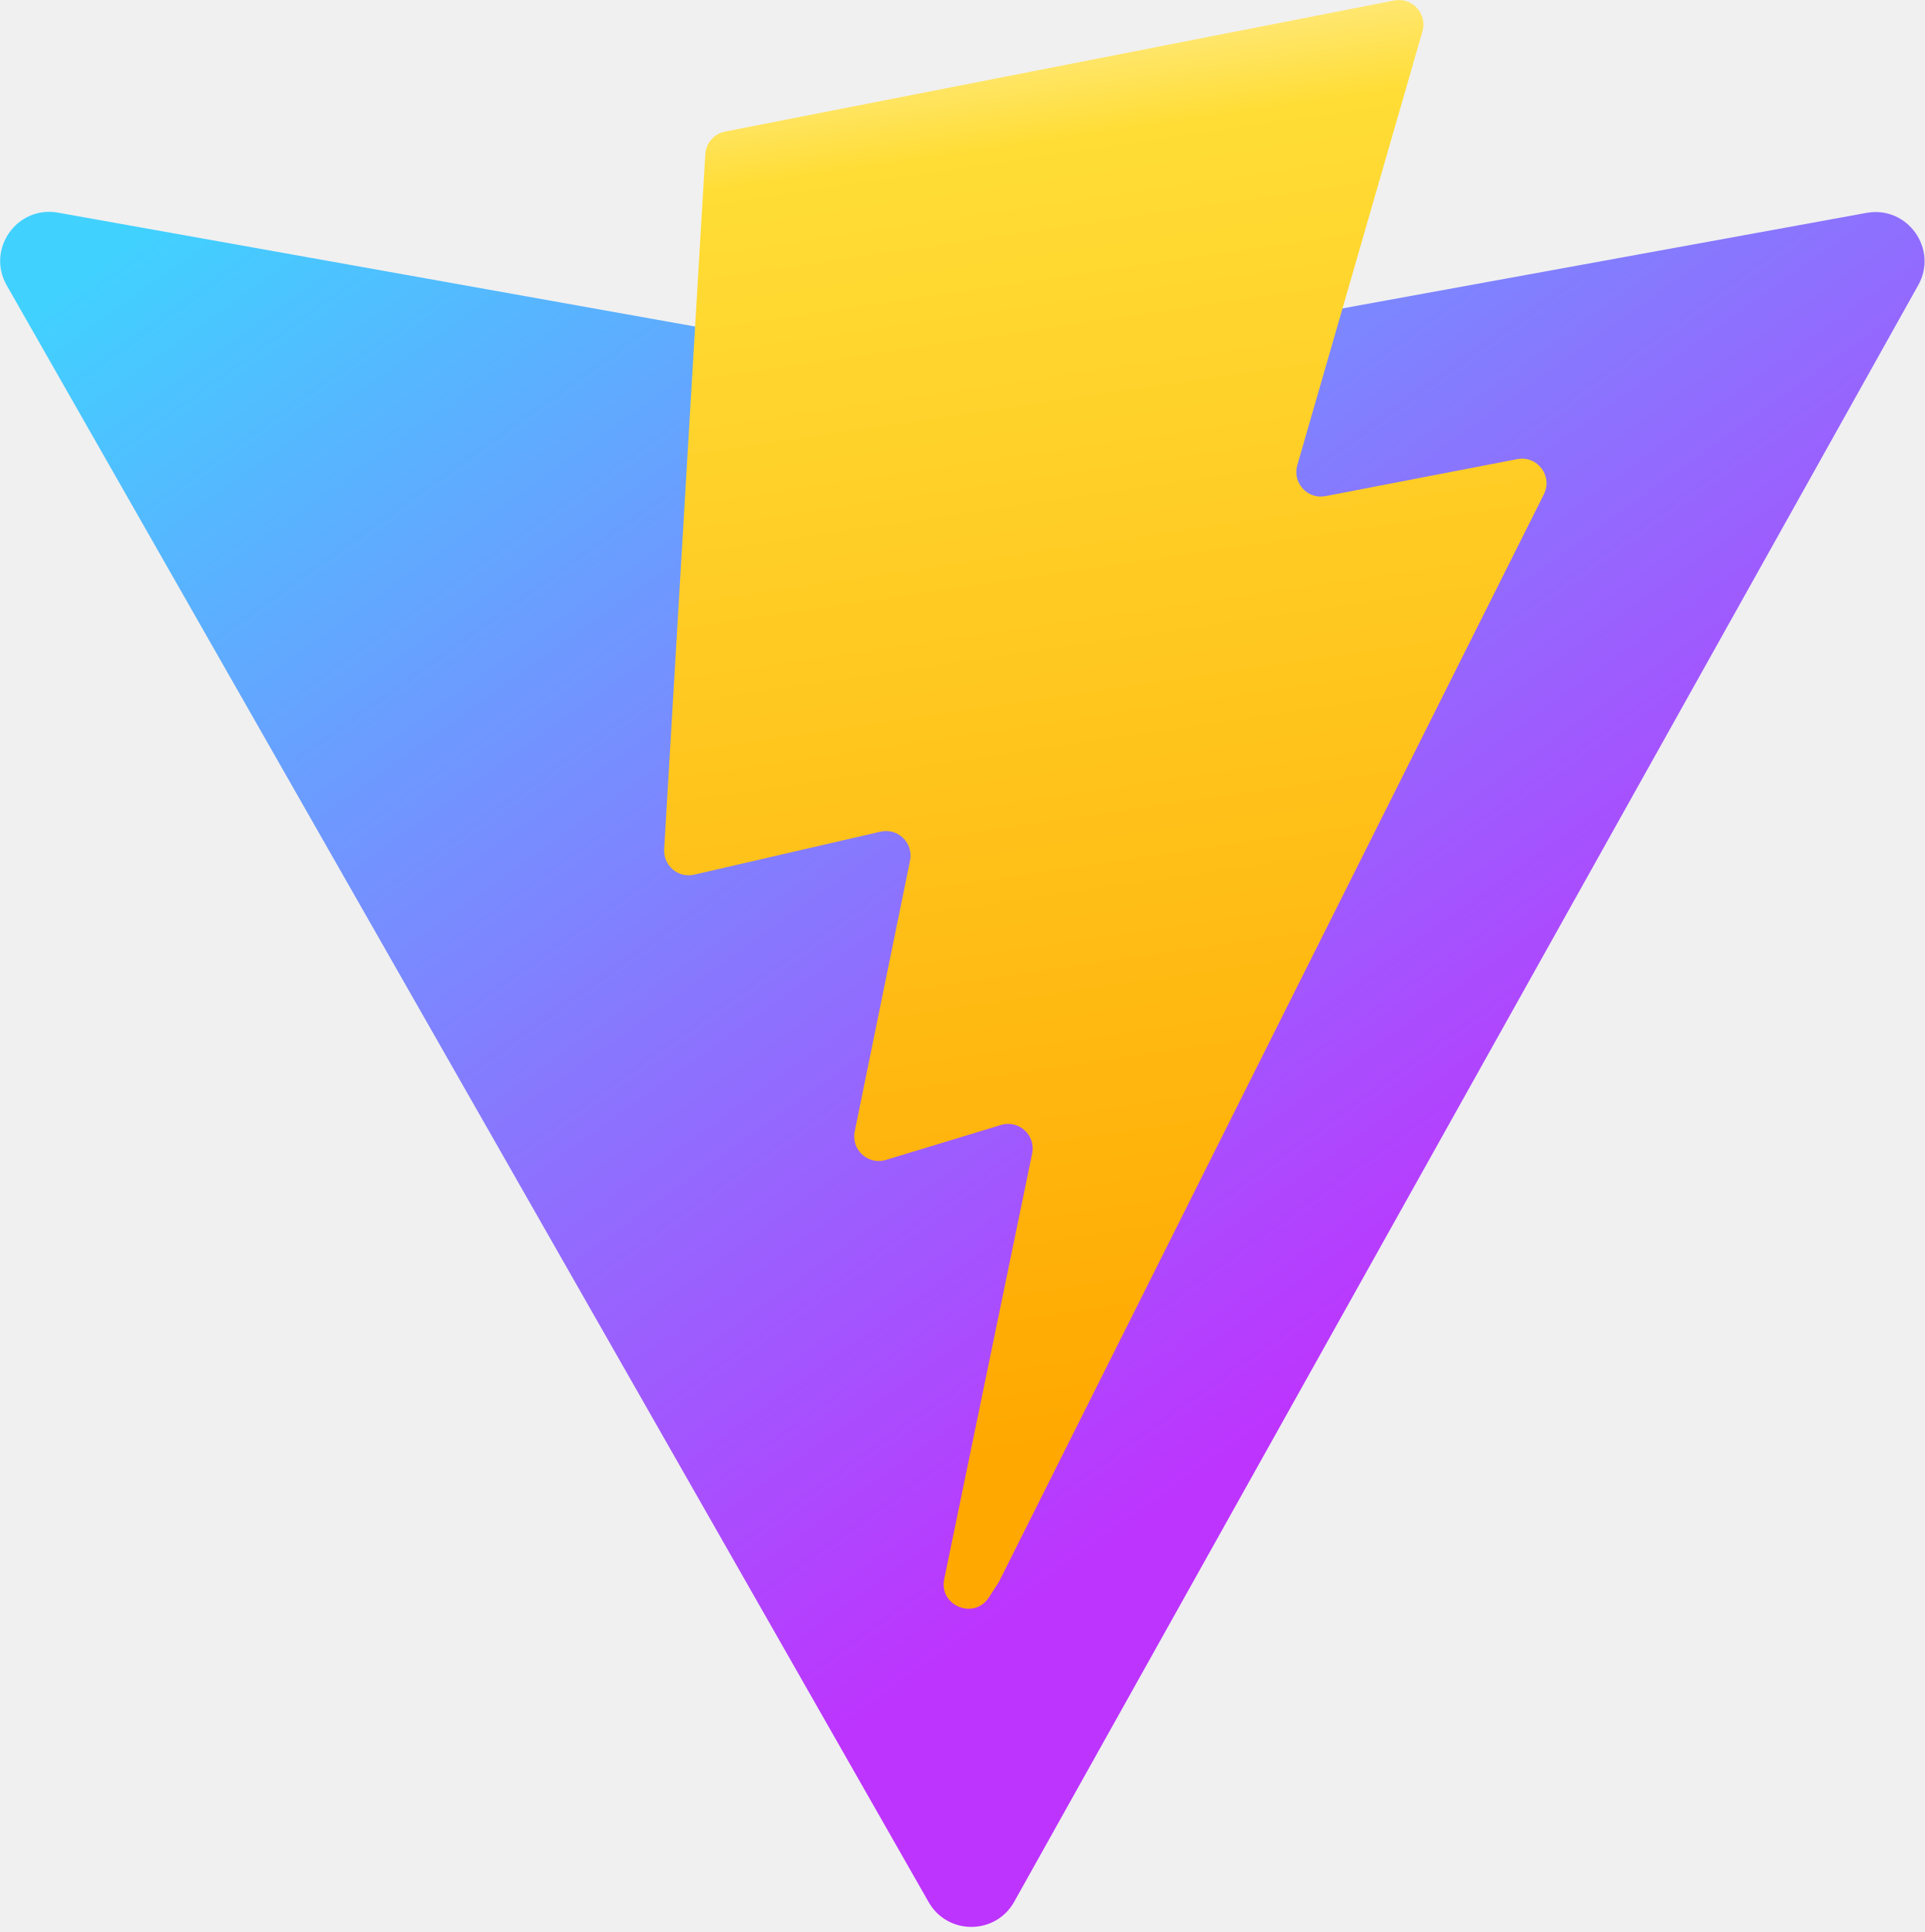
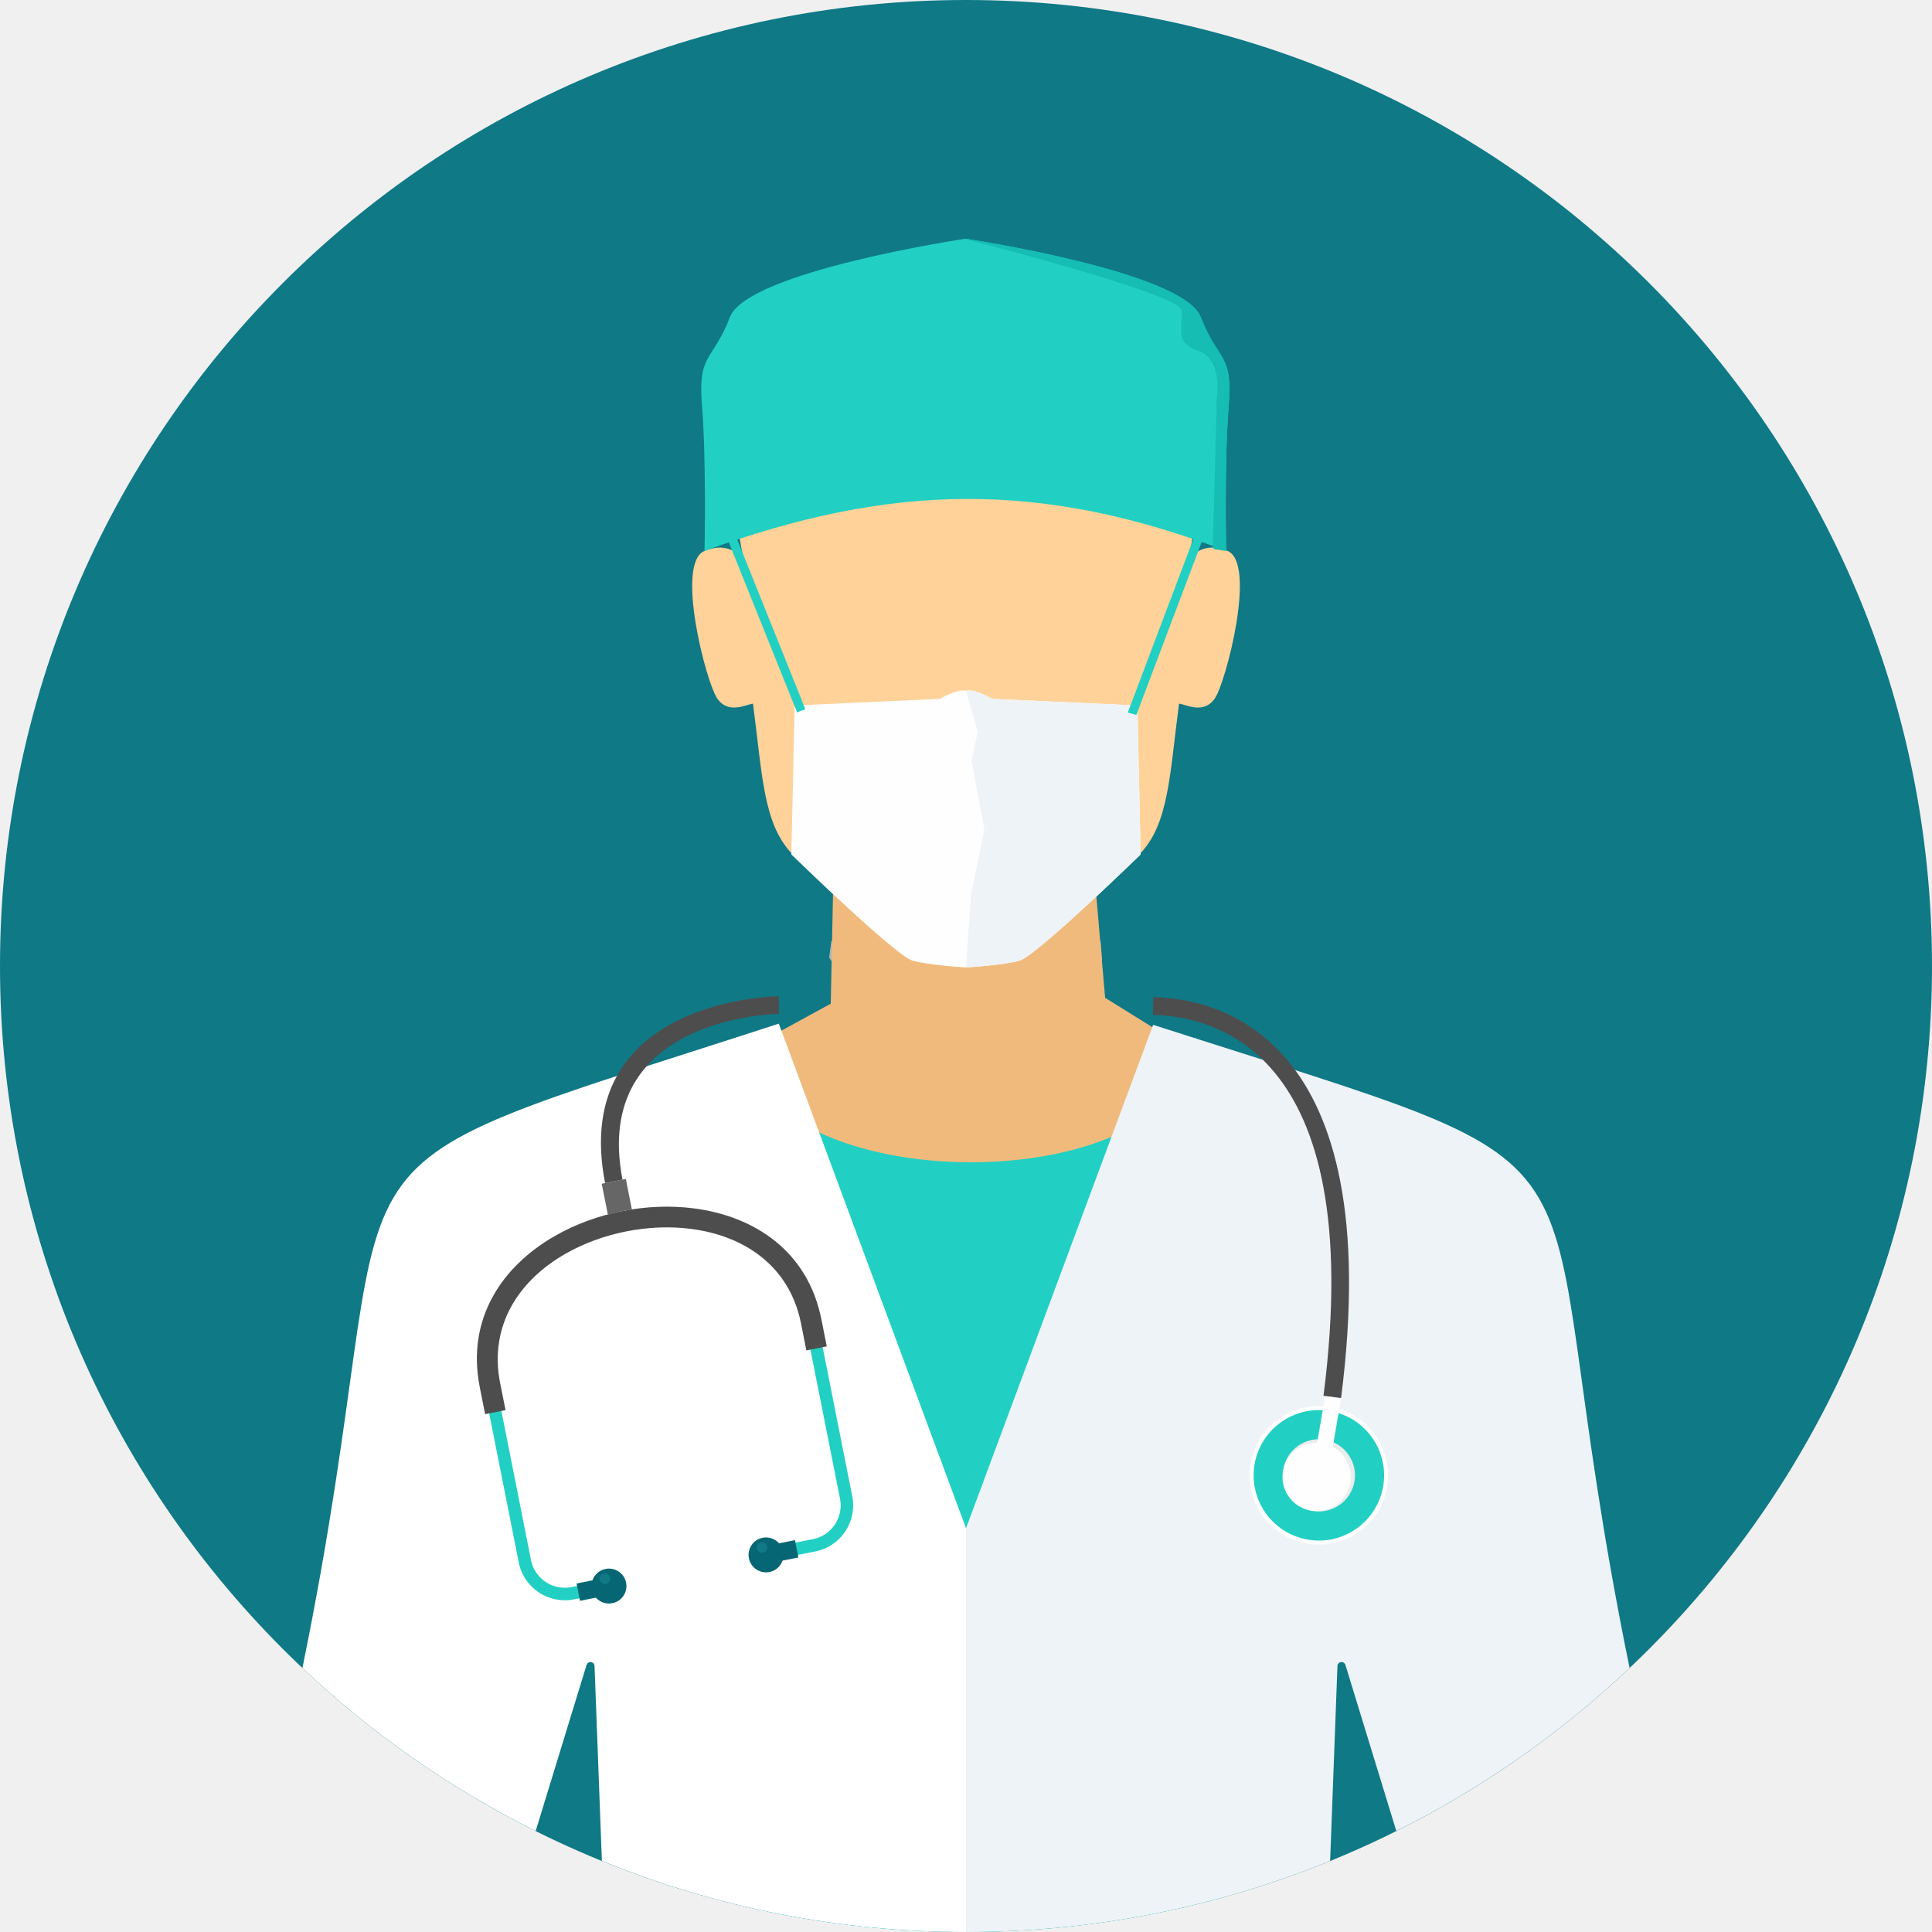
- <svg xmlns="http://www.w3.org/2000/svg" aria-hidden="true" role="img" class="iconify iconify--logos" width="31.88" height="32" preserveAspectRatio="xMidYMid meet" viewBox="0 0 256 257">
-   <defs>
-     <linearGradient id="IconifyId1813088fe1fbc01fb466" x1="-.828%" x2="57.636%" y1="7.652%" y2="78.411%">
-       <stop offset="0%" stop-color="#41D1FF" />
-       <stop offset="100%" stop-color="#BD34FE" />
-     </linearGradient>
-     <linearGradient id="IconifyId1813088fe1fbc01fb467" x1="43.376%" x2="50.316%" y1="2.242%" y2="89.03%">
-       <stop offset="0%" stop-color="#FFEA83" />
-       <stop offset="8.333%" stop-color="#FFDD35" />
-       <stop offset="100%" stop-color="#FFA800" />
-     </linearGradient>
-   </defs>
-   <path fill="url(#IconifyId1813088fe1fbc01fb466)" d="M255.153 37.938L134.897 252.976c-2.483 4.44-8.862 4.466-11.382.048L.875 37.958c-2.746-4.814 1.371-10.646 6.827-9.67l120.385 21.517a6.537 6.537 0 0 0 2.322-.004l117.867-21.483c5.438-.991 9.574 4.796 6.877 9.62Z" />
-   <path fill="url(#IconifyId1813088fe1fbc01fb467)" d="M185.432.063L96.44 17.501a3.268 3.268 0 0 0-2.634 3.014l-5.474 92.456a3.268 3.268 0 0 0 3.997 3.378l24.777-5.718c2.318-.535 4.413 1.507 3.936 3.838l-7.361 36.047c-.495 2.426 1.782 4.5 4.151 3.78l15.304-4.649c2.372-.72 4.652 1.36 4.15 3.788l-11.698 56.621c-.732 3.542 3.979 5.473 5.943 2.437l1.313-2.028l72.516-144.72c1.215-2.423-.88-5.186-3.54-4.672l-25.505 4.922c-2.396.462-4.435-1.77-3.759-4.114l16.646-57.705c.677-2.35-1.37-4.583-3.769-4.113Z" />
+ <svg xmlns="http://www.w3.org/2000/svg" width="33" height="33" version="1.1" id="Layer_1" viewBox="0 0 512 512" xml:space="preserve">
+   <circle style="fill:#0F7986;" cx="256" cy="256" r="256" />
+   <path style="fill:#B3B3B3;" d="M220.316,249.432c23.787,0,47.569,0,71.356,0l0.388,4.877l-34.872,52.862l-37.458-53.389l0.582-4.35  H220.316z" />
+   <path style="fill:#F0BA7D;" d="M220.777,236.167l-0.619,29.819l-50.589,27.666v101.405h85.166h85.152V293.652l-47.019-29.223  l-2.582-29.814l-69.508,1.557V236.167z" />
+   <path style="fill:#FED298;" d="M197.401,149.214c0,0-2.9-6.374-10.688-3.215c-7.787,3.155,0.351,34.65,3.326,39.047  c2.974,4.392,7.764,1.603,9.51,1.427c2.48,18.775,2.702,31.717,10.217,39.634c7.117,7.496,23.417,22.776,32.003,28.1  c5.815,1.229,10.152,1.949,14.235,2.166c4.078-0.217,8.42-0.937,14.235-2.166c8.586-5.326,24.886-20.605,32.003-28.1  c7.514-7.917,7.737-20.853,10.217-39.634c1.746,0.176,6.531,2.965,9.51-1.427c2.974-4.392,11.117-35.888,3.326-39.047  c-7.787-3.159-10.688,3.215-10.688,3.215s7.7-24.734-5.986-49.079c-9.376-16.687-30.766-25.339-52.612-25.976  c-21.846,0.633-43.237,9.288-52.612,25.976c-13.685,24.345-5.986,49.079-5.986,49.079L197.401,149.214L197.401,149.214z" />
+   <path style="fill:#21D0C3;" d="M195.35,274.761c5.445,44.982,121.031,43.708,121.298,0.005l38.013,64.612l-30.105,163.324  C302.733,508.753,279.75,512,256,512c-19.371,0-38.229-2.166-56.368-6.24l-53.956-161.223l49.68-69.776L195.35,274.761  L195.35,274.761z" />
+   <path style="fill:#FFFFFF;" d="M206.385,271.279c-134.374,43.699-95.863,22.387-126.24,170.746  c18.267,17.274,39.08,31.879,61.813,43.209l13.487-44.008c0.157-0.503,0.638-0.817,1.16-0.758s0.919,0.48,0.951,1.007l1.949,51.689  c29.782,12.133,62.353,18.83,96.5,18.83V405.006l-49.615-133.732L206.385,271.279z" />
+   <path style="fill:#EEF3F7;" d="M305.587,271.584c134.484,43.277,95.891,22.096,126.268,170.442  c-18.267,17.274-39.084,31.879-61.817,43.214l-13.487-44.008c-0.153-0.503-0.638-0.822-1.164-0.758  c-0.522,0.065-0.919,0.485-0.947,1.007l-1.94,51.689C322.718,505.303,290.142,512,256.005,512V405.011l49.587-133.427H305.587z" />
+   <path style="fill:#FEFEFE;" d="M346.394,409.066c-9.991-1.723-16.692-11.224-14.965-21.21c1.723-9.99,11.224-16.692,21.21-14.97  c9.991,1.723,16.692,11.224,14.965,21.214c-1.723,9.99-11.224,16.692-21.214,14.965h0.004V409.066z" />
+   <path style="fill:#21D0C3;" d="M346.574,408.013c-9.409-1.626-15.717-10.567-14.096-19.976c1.626-9.409,10.567-15.722,19.976-14.096  s15.717,10.572,14.096,19.981C364.924,403.329,355.983,409.639,346.574,408.013z" />
+   <path style="fill:#EBECEC;" d="M347.891,400.406c-5.201-0.896-8.697-5.852-7.797-11.052c0.896-5.206,5.848-8.697,11.052-7.797  c5.205,0.9,8.697,5.848,7.797,11.052C358.047,397.815,353.095,401.306,347.891,400.406z" />
+   <path style="fill:#FEFEFE;" d="M349.012,382.578l4.203,0.726l2.259-13.089l-4.203-0.726L349.012,382.578z" />
+   <path style="fill:#21D0C3;" d="M208.237,412.701l7.875-1.561c3.348-0.665,6.12-2.637,7.885-5.28  c1.765-2.643,2.531-5.958,1.866-9.302l-9.261-46.668c-3.496-17.612-17.274-26.59-33.015-28.581  c-6.032-0.763-12.355-0.485-18.484,0.73c-6.129,1.21-12.073,3.371-17.357,6.379c-13.755,7.834-23.025,21.375-19.524,39.015  l9.261,46.668c0.665,3.348,2.637,6.115,5.28,7.885l0.005-0.005c2.642,1.769,5.953,2.531,9.298,1.87l7.871-1.561l-0.642-3.247  l-7.875,1.561c-2.452,0.485-4.886-0.074-6.822-1.367l0,0c-1.94-1.297-3.385-3.331-3.875-5.783l-9.261-46.668  c-3.178-16.004,5.317-28.341,17.902-35.505c4.974-2.835,10.581-4.868,16.374-6.018c5.788-1.146,11.75-1.404,17.436-0.689  c14.406,1.819,27.01,9.982,30.179,25.957l9.265,46.668c0.485,2.452-0.079,4.882-1.371,6.822c-1.297,1.935-3.331,3.385-5.783,3.87  l-7.875,1.561l0.642,3.247h0.006V412.701z" />
+   <path style="fill:#4D4D4D;" d="M219.101,356.8l-1.418-7.131c-3.603-18.157-17.777-27.412-33.962-29.458  c-6.148-0.776-12.59-0.499-18.831,0.739c-6.245,1.234-12.3,3.436-17.68,6.498c-14.147,8.055-23.671,22.004-20.064,40.188  l1.418,7.131l5.404-1.076l-1.418-7.127c-3.067-15.459,5.168-27.393,17.362-34.336c4.872-2.776,10.369-4.767,16.046-5.893  c5.677-1.127,11.52-1.381,17.09-0.675c13.963,1.765,26.165,9.653,29.232,25.08l1.413,7.131L219.101,356.8z" />
+   <g>
+     <path style="fill:#076673;" d="M153.704,424.234l4.213-0.836c1.058,1.187,2.693,1.796,4.364,1.464   c2.508-0.499,4.138-2.933,3.64-5.441c-0.494-2.503-2.933-4.134-5.441-3.635c-1.672,0.332-2.951,1.52-3.473,3.021l-4.213,0.836   L153.704,424.234z" />
+     <path style="fill:#076673;" d="M211.586,412.747l-4.208,0.836c-0.522,1.496-1.801,2.688-3.473,3.021   c-2.508,0.494-4.942-1.132-5.441-3.64c-0.494-2.503,1.132-4.942,3.635-5.436c1.668-0.332,3.308,0.281,4.36,1.464l4.213-0.836   l0.91,4.591L211.586,412.747L211.586,412.747z" />
+   </g>
+   <path style="fill:#666666;" d="M167.458,320.534l-1.607-8.097l-3.196,0.638l-3.192,0.633l1.626,8.175  c1.215-0.355,2.448-0.656,3.695-0.9c0.887-0.176,1.779-0.323,2.674-0.443V320.534z" />
+   <g>
+     <path style="fill:#0F7986;" d="M160.562,419.731c0.758-0.153,1.252-0.891,1.099-1.644c-0.148-0.758-0.887-1.252-1.644-1.104   c-0.758,0.153-1.252,0.887-1.099,1.644c0.153,0.758,0.887,1.252,1.645,1.099L160.562,419.731L160.562,419.731z" />
+     <path style="fill:#0F7986;" d="M202.219,411.449c0.758-0.148,1.247-0.887,1.099-1.644c-0.153-0.763-0.887-1.252-1.644-1.104   c-0.758,0.153-1.252,0.887-1.099,1.649c0.148,0.758,0.887,1.247,1.649,1.099L202.219,411.449L202.219,411.449z" />
+   </g>
+   <path style="fill:#FEFEFE;" d="M347.378,400.318c-4.923-0.85-8.226-5.528-7.377-10.453c0.85-4.919,5.528-8.221,10.453-7.372  c4.923,0.85,8.226,5.528,7.377,10.453c-0.85,4.923-5.533,8.226-10.453,7.377V400.318z" />
+   <g>
+     <path style="fill:#4D4D4D;" d="M206.432,268.715c-0.143,0-49.86,0.416-41.463,43.91l-4.623,0.882   c-9.469-49.037,45.873-49.49,46.031-49.49L206.432,268.715z" />
+     <path style="fill:#4D4D4D;" d="M305.643,264.245c8.11,0.217,23.792,2.429,35.86,17.113c11.81,14.364,20.092,40.751,13.898,89.129   l-4.66-0.591c5.99-46.821-1.751-72.029-12.868-85.554c-10.859-13.21-25.02-15.2-32.345-15.399l0.111-4.697h0.004V264.245z" />
+   </g>
+   <path style="fill:#FEFEFE;" d="M256,256.369c0,0-9.847-0.522-14.281-1.833c-4.434-1.311-32.003-28.1-32.003-28.1l0.863-39.477  l38.498-1.756c0,0,4.582-2.73,6.923-2.153c2.346-0.577,6.923,2.153,6.923,2.153l38.498,1.756l0.863,39.477  c0,0-27.569,26.789-32.004,28.1C265.847,255.847,256,256.369,256,256.369z" />
+   <path style="fill:#EEF3F7;" d="M256,183.051l3.118,10.887l-1.658,7.602l3.413,18.327l-3.589,17.524l-1.288,18.979  c0,0,9.847-0.522,14.281-1.833c4.434-1.311,32.004-28.1,32.004-28.1l-0.863-39.477l-38.498-1.756c0,0-4.582-2.73-6.923-2.153H256z" />
+   <g>
+     <path style="fill:#21D0C3;" d="M194.751,141.427l18.679,46.525l-2.194,0.836l-18.679-46.525L194.751,141.427z" />
+     <path style="fill:#21D0C3;" d="M318.723,142.928l-17.579,46.543l-2.268-0.638l17.579-46.543L318.723,142.928z" />
+     <path style="fill:#21D0C3;" d="M255.829,63.263c0,0-57.697,8.655-62.376,20.756s-8.577,9.353-7.409,23.653   c1.169,14.3,0.665,38.331,0.665,38.331c49.485-18.041,89.207-18.696,138.235,0c0,0-0.503-24.031,0.665-38.331   c1.169-14.3-2.73-11.551-7.409-23.653c-4.679-12.101-62.376-20.756-62.376-20.756S255.829,63.263,255.829,63.263z" />
+   </g>
+   <path style="fill:#15BDB2;" d="M255.829,63.263l-0.281,0.042c0,0,56.964,14.485,57.55,18.881c0.587,4.397-2.171,8.554,4.485,10.817  c6.656,2.264,4.872,12.651,4.872,12.651l-1.035,39.518l0.323,0.378l3.206,0.443c0,0-0.503-24.031,0.665-38.331  s-2.73-11.551-7.409-23.653c-4.679-12.101-62.376-20.756-62.376-20.756L255.829,63.263L255.829,63.263z" />
</svg>
